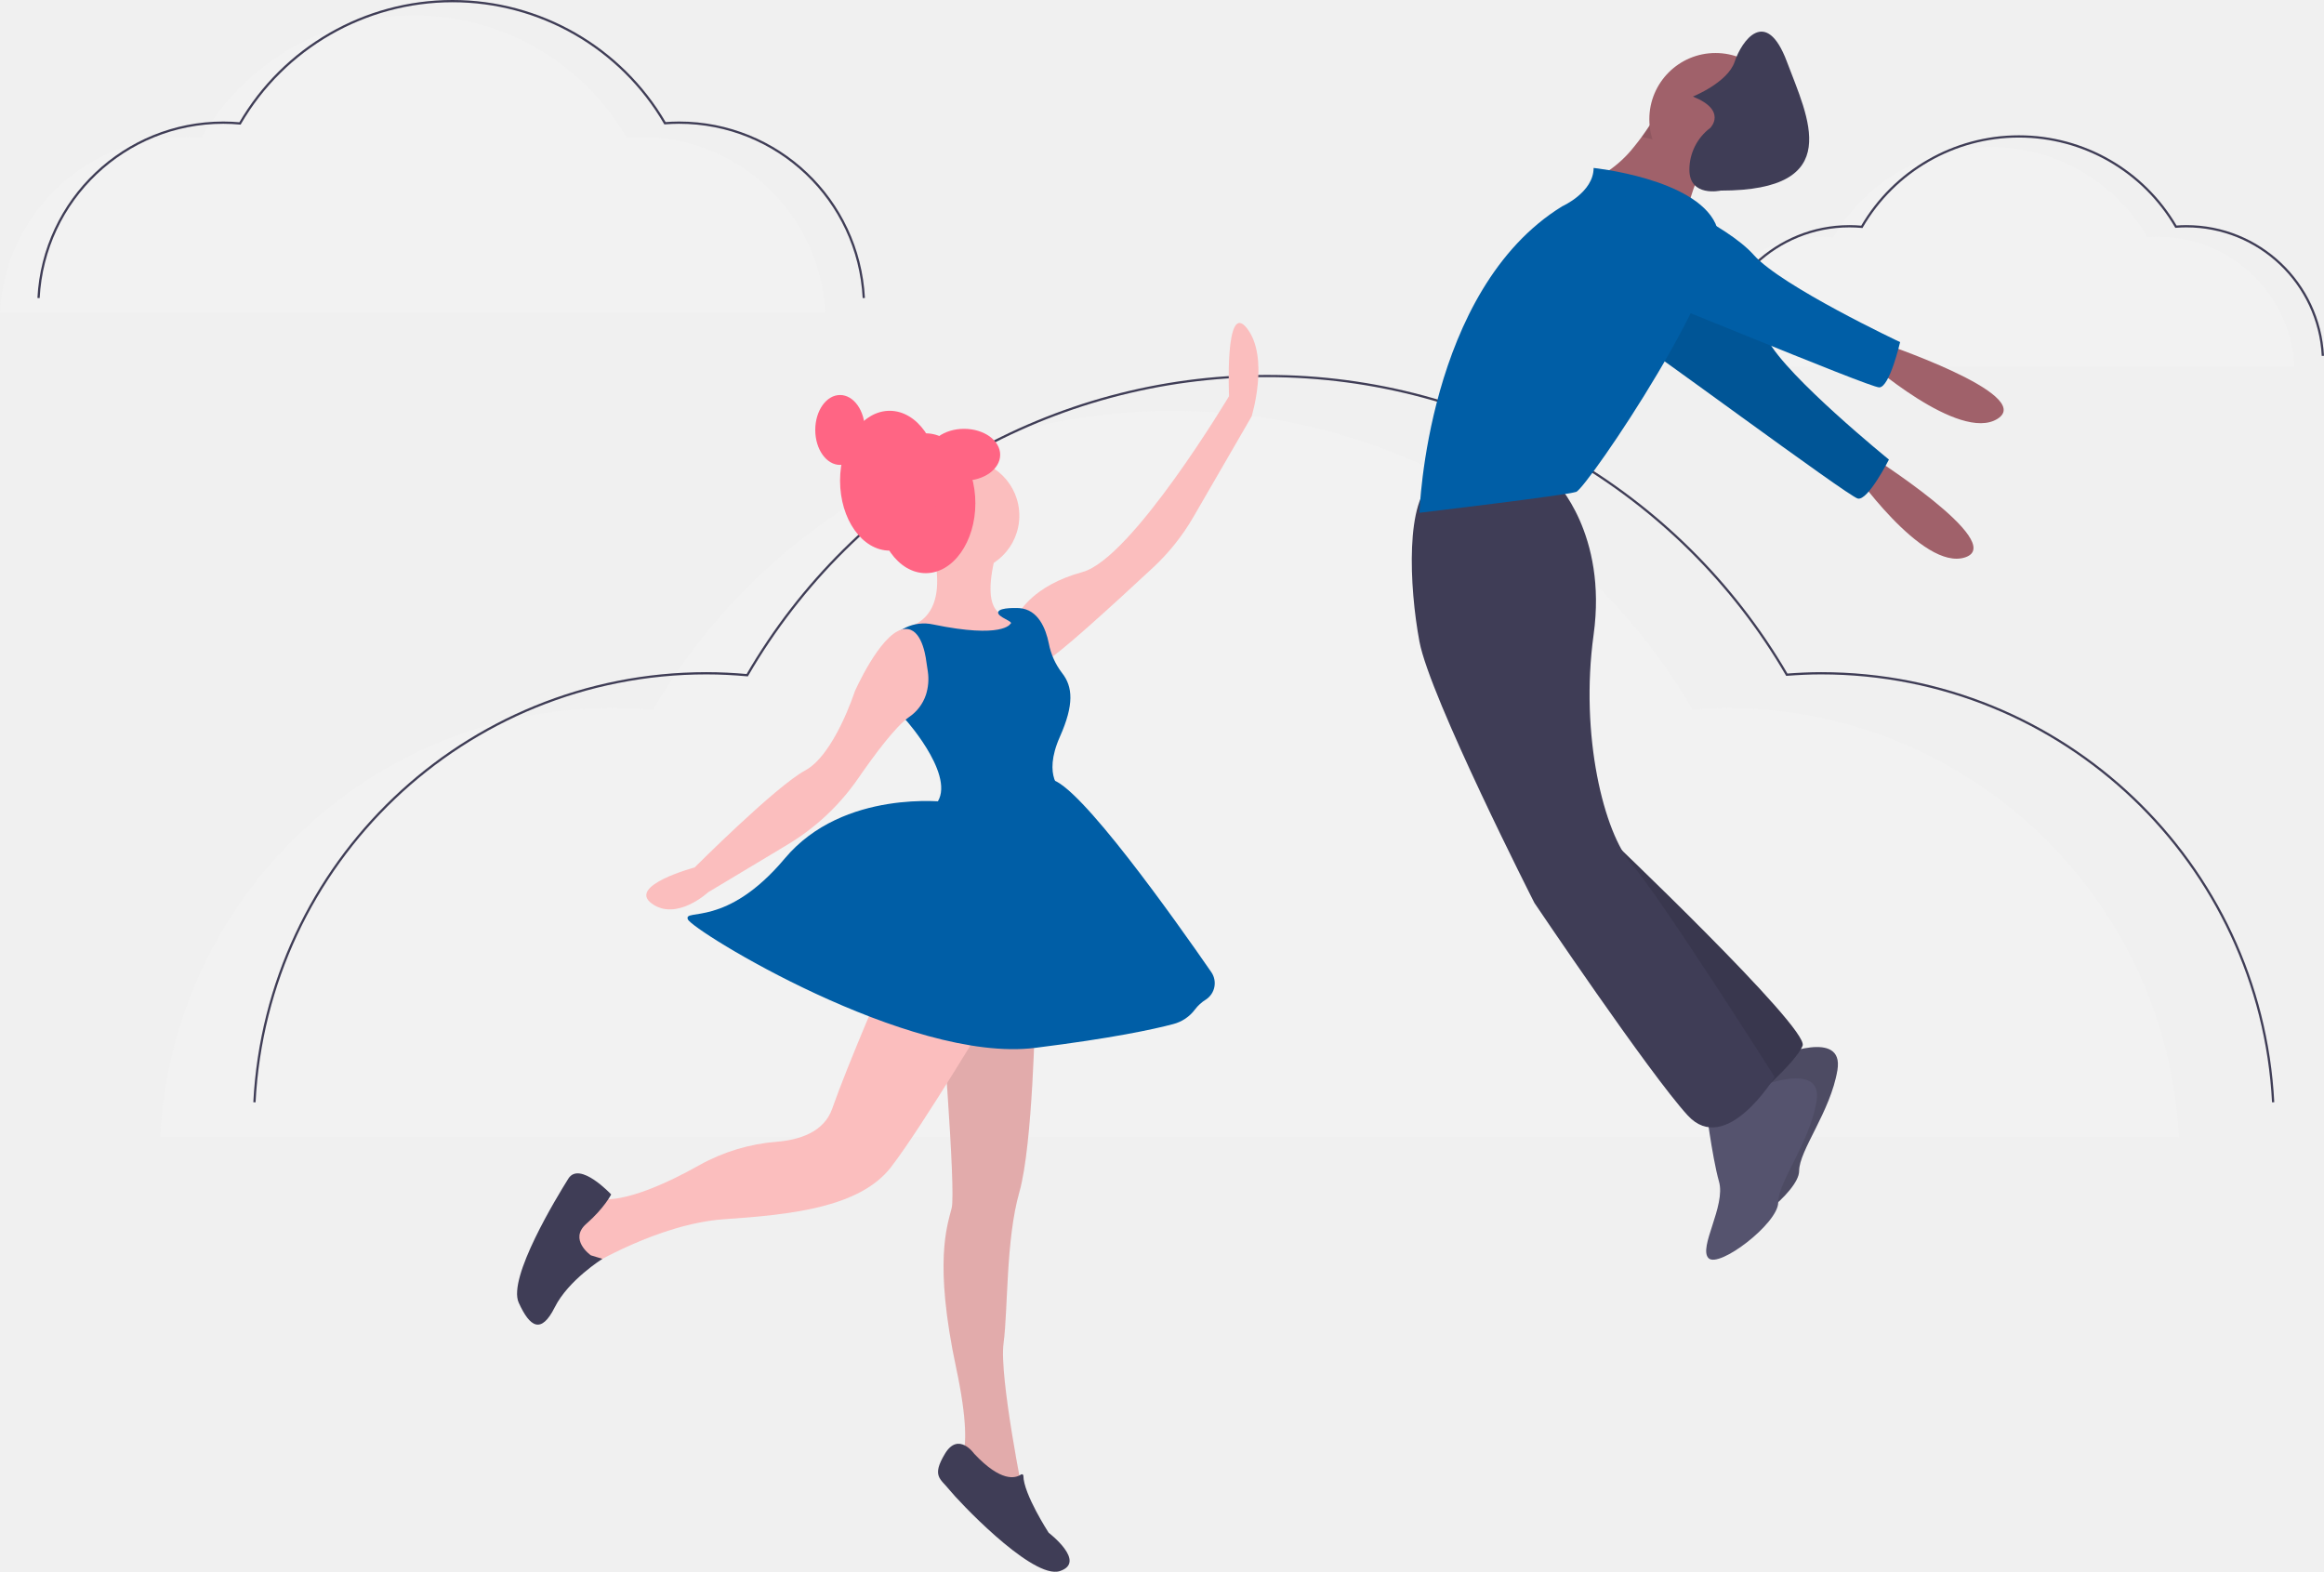
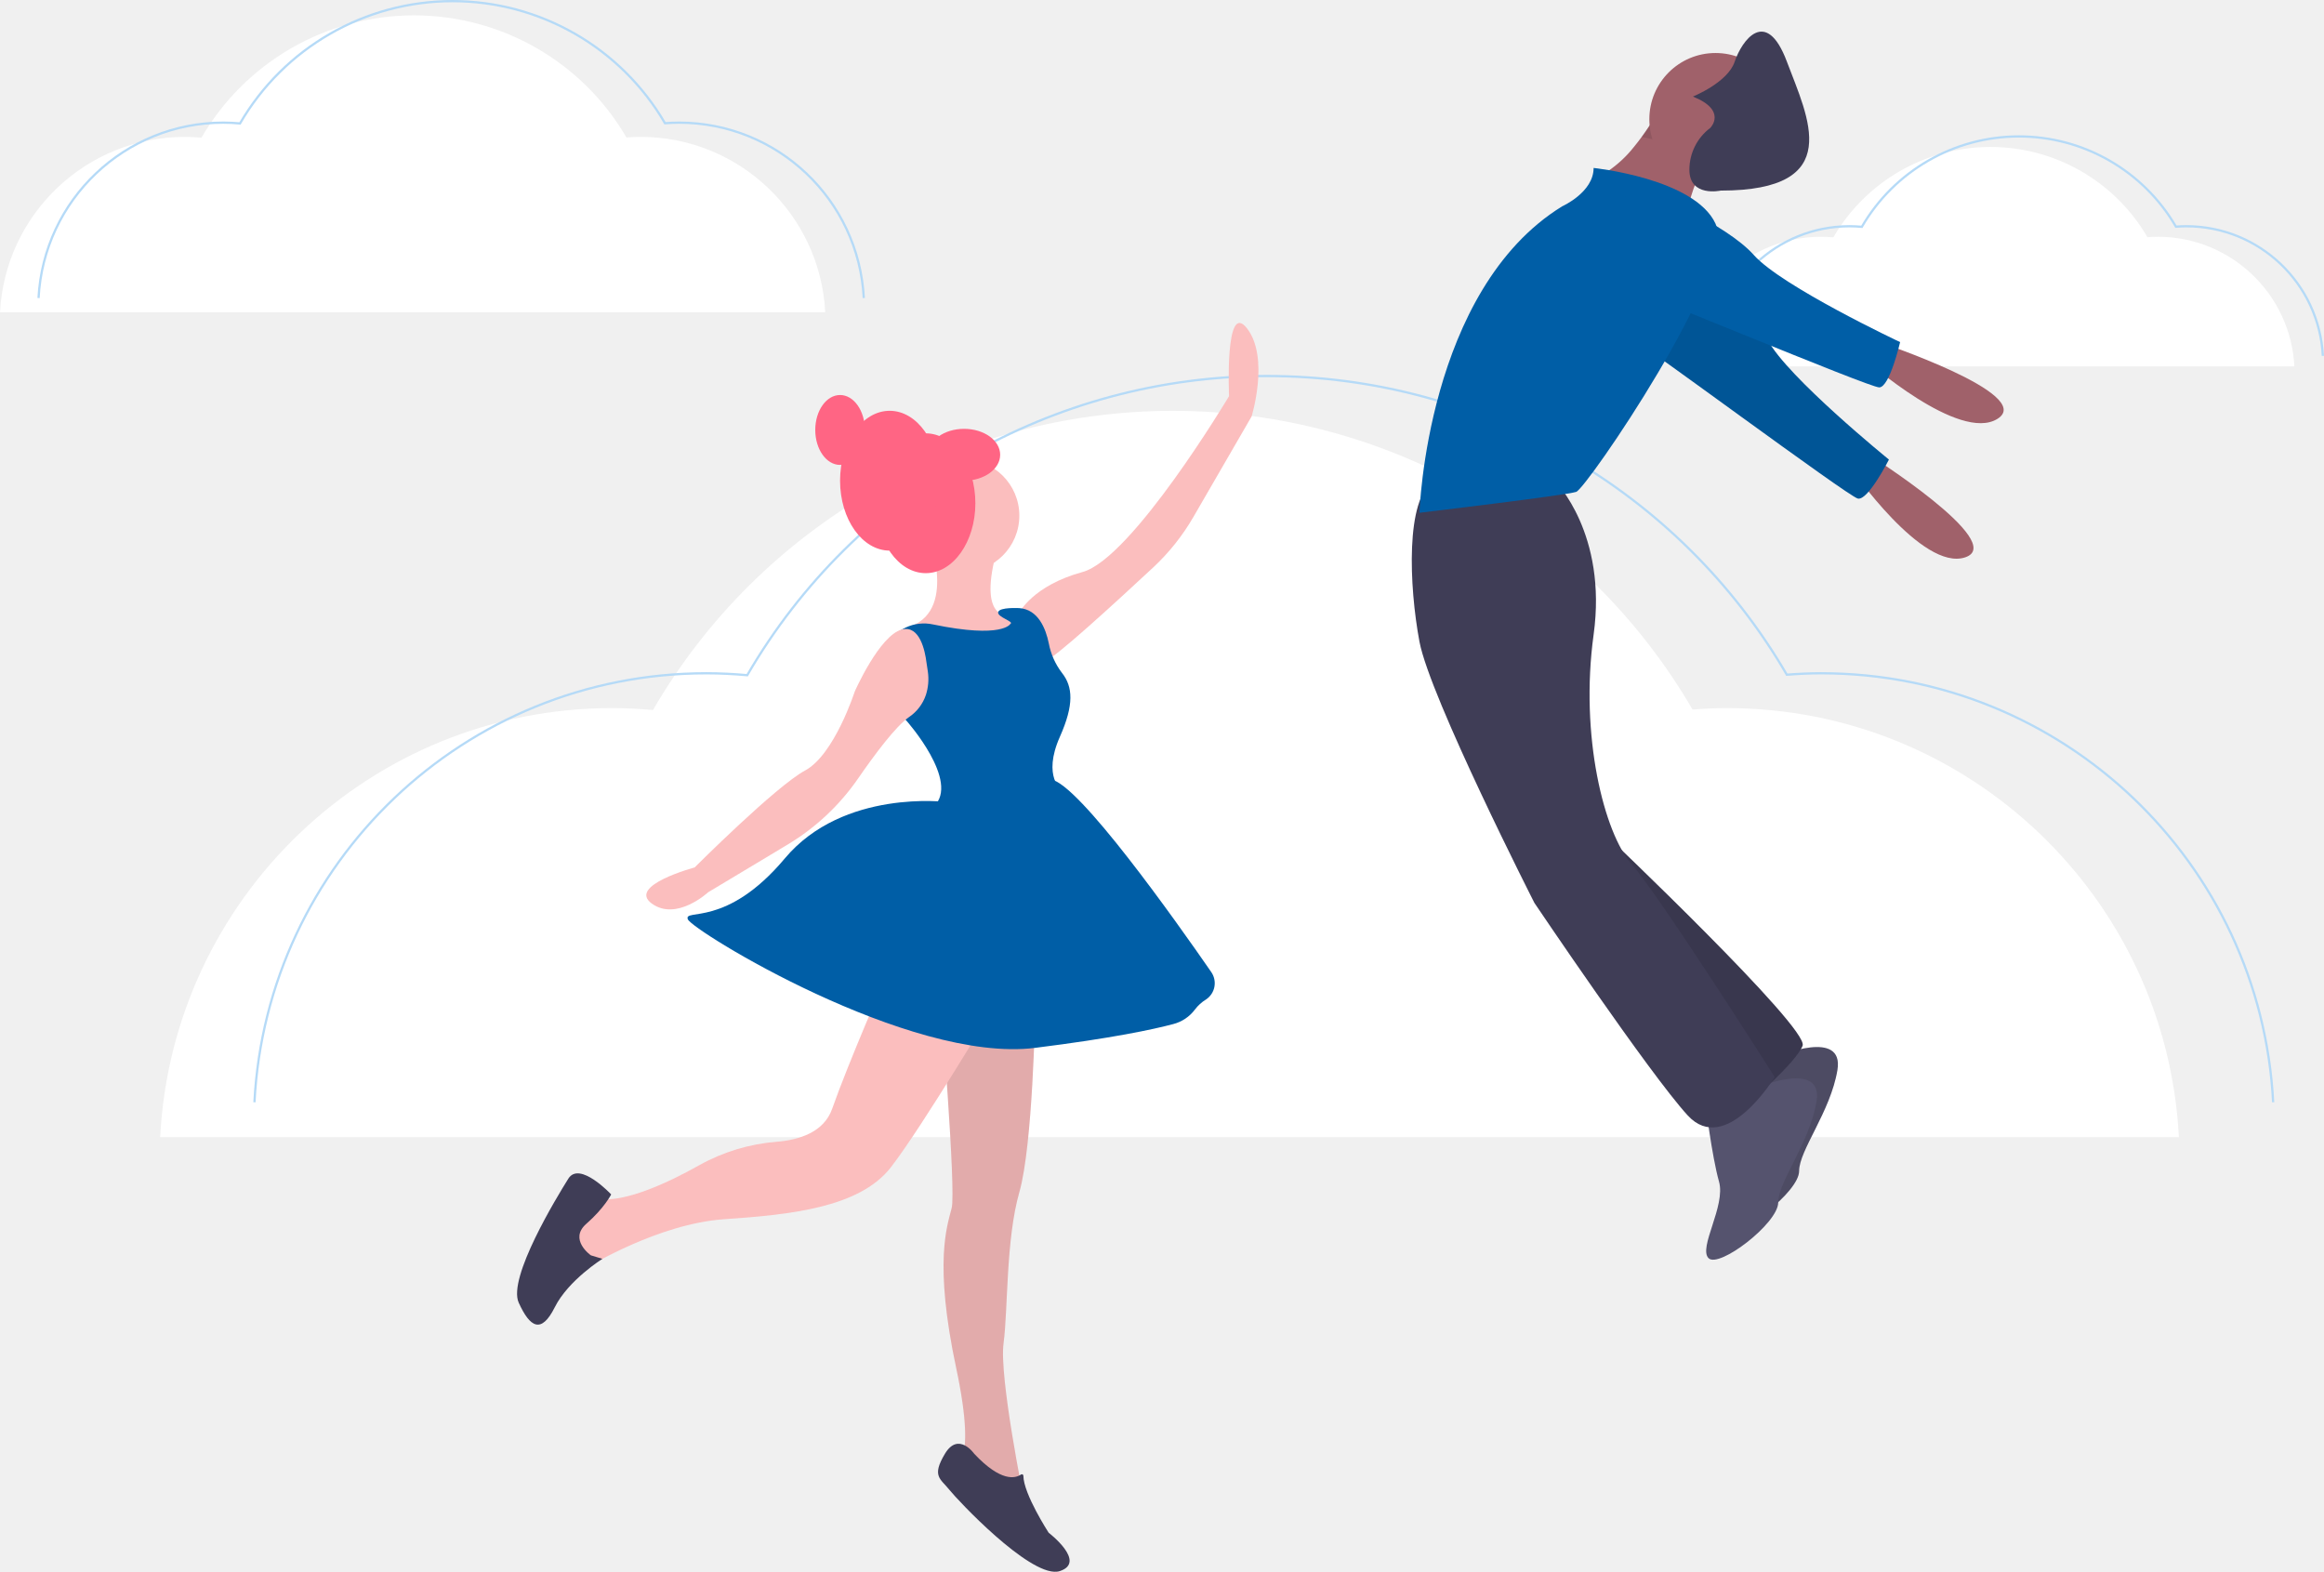
<svg xmlns="http://www.w3.org/2000/svg" data-name="Layer 1" width="1030.575" height="696.977" viewBox="0 0 1030.575 696.977">
-   <path d="M831.938,263.728a60.645,60.645,0,0,1,60.561-57.476c1.843,0,3.663.096,5.464.257a80.574,80.574,0,0,1,139.284-.066c1.52-.114,3.049-.191,4.598-.191a60.645,60.645,0,0,1,60.561,57.476" transform="translate(-84.96231 -101.2613)" fill="#f2f2f2" />
-   <path d="M844.569,259.063A60.645,60.645,0,0,1,905.13,201.587c1.843,0,3.663.096,5.464.257a80.574,80.574,0,0,1,139.284-.066c1.52-.114,3.049-.191,4.598-.191a60.645,60.645,0,0,1,60.561,57.476" transform="translate(-84.96231 -101.2613)" fill="none" stroke="#3f3d56" stroke-miterlimit="10" />
-   <path d="M155.988,605.488c5.455-105.98,93.109-190.232,200.445-190.232,6.1,0,12.124.318,18.086.851a266.684,266.684,0,0,1,460.999-.218c5.03-.378,10.093-.633,15.219-.633,107.336,0,194.99,84.253,200.445,190.232" transform="translate(-84.96231 -101.2613)" fill="#f2f2f2" />
-   <path d="M197.794,590.048c5.455-105.98,93.109-190.232,200.445-190.232,6.1,0,12.124.318,18.086.851a266.684,266.684,0,0,1,460.999-.218c5.03-.378,10.093-.633,15.219-.633,107.336,0,194.99,84.253,200.445,190.232" transform="translate(-84.96231 -101.2613)" fill="none" stroke="#3f3d56" stroke-miterlimit="10" />
-   <path d="M84.962,239.728a82.057,82.057,0,0,1,81.943-77.768c2.494,0,4.956.13,7.394.348a109.022,109.022,0,0,1,188.459-.089c2.056-.154,4.126-.259,6.222-.259a82.057,82.057,0,0,1,81.943,77.768" transform="translate(-84.96231 -101.2613)" fill="#f2f2f2" />
-   <path d="M102.053,233.416a82.057,82.057,0,0,1,81.943-77.768c2.494,0,4.956.13,7.394.348a109.022,109.022,0,0,1,188.459-.089c2.056-.154,4.126-.259,6.222-.259a82.057,82.057,0,0,1,81.943,77.768" transform="translate(-84.96231 -101.2613)" fill="none" stroke="#3f3d56" stroke-miterlimit="10" />
+   <path d="M831.938,263.728a60.645,60.645,0,0,1,60.561-57.476c1.843,0,3.663.096,5.464.257a80.574,80.574,0,0,1,139.284-.066c1.52-.114,3.049-.191,4.598-.191a60.645,60.645,0,0,1,60.561,57.476" transform="translate(-84.96231 -101.2613)" fill="#ffffff" />
+   <path d="M844.569,259.063A60.645,60.645,0,0,1,905.13,201.587c1.843,0,3.663.096,5.464.257a80.574,80.574,0,0,1,139.284-.066c1.52-.114,3.049-.191,4.598-.191a60.645,60.645,0,0,1,60.561,57.476" transform="translate(-84.96231 -101.2613)" fill="none" stroke="#b5daf7" stroke-miterlimit="10" />
+   <path d="M155.988,605.488c5.455-105.98,93.109-190.232,200.445-190.232,6.1,0,12.124.318,18.086.851a266.684,266.684,0,0,1,460.999-.218c5.03-.378,10.093-.633,15.219-.633,107.336,0,194.99,84.253,200.445,190.232" transform="translate(-84.96231 -101.2613)" fill="#ffffff" />
+   <path d="M197.794,590.048c5.455-105.98,93.109-190.232,200.445-190.232,6.1,0,12.124.318,18.086.851a266.684,266.684,0,0,1,460.999-.218c5.03-.378,10.093-.633,15.219-.633,107.336,0,194.99,84.253,200.445,190.232" transform="translate(-84.96231 -101.2613)" fill="none" stroke="#b5daf7" stroke-miterlimit="10" />
+   <path d="M84.962,239.728a82.057,82.057,0,0,1,81.943-77.768c2.494,0,4.956.13,7.394.348a109.022,109.022,0,0,1,188.459-.089c2.056-.154,4.126-.259,6.222-.259a82.057,82.057,0,0,1,81.943,77.768" transform="translate(-84.96231 -101.2613)" fill="#ffffff" />
+   <path d="M102.053,233.416a82.057,82.057,0,0,1,81.943-77.768c2.494,0,4.956.13,7.394.348a109.022,109.022,0,0,1,188.459-.089c2.056-.154,4.126-.259,6.222-.259a82.057,82.057,0,0,1,81.943,77.768" transform="translate(-84.96231 -101.2613)" fill="none" stroke="#b5daf7" stroke-miterlimit="10" />
  <path d="M495.988,336.921s14,34-7,42c0,0,30,13,37,10s12-10,12-12-7-3-7-3-13,1-3-32Z" transform="translate(-84.96231 -101.2613)" fill="#fbbebe" />
  <circle cx="427.025" cy="228.66" r="25" fill="#fbbebe" />
  <ellipse cx="410.525" cy="223.16" rx="22" ry="31" fill="#ff6584" />
  <ellipse cx="394.525" cy="213.16" rx="22" ry="31" fill="#ff6584" />
  <ellipse cx="372.525" cy="190.66" rx="11" ry="15.5" fill="#ff6584" />
  <path d="M536.988,372.921s6-12,28-18,65-78,65-78-2-43,8-30,2,39,2,39l-25.804,44.571a97.084,97.084,0,0,1-17.872,22.426c-15.954,14.849-44.459,41.003-47.323,41.003C544.988,393.921,536.988,372.921,536.988,372.921Z" transform="translate(-84.96231 -101.2613)" fill="#fbbebe" />
  <path d="M501.988,543.921s7,85,5,93-8,24,2,71-2,44-2,44l32,14s-11-54-9-69,1-46,7-67,7-80,7-80Z" transform="translate(-84.96231 -101.2613)" fill="#fbbebe" />
  <path d="M501.988,543.921s7,85,5,93-8,24,2,71-2,44-2,44l32,14s-11-54-9-69,1-46,7-67,7-80,7-80Z" transform="translate(-84.96231 -101.2613)" opacity="0.1" />
  <path d="M537.743,755.102c-2.479,1.722-8.848,3.47-20.755-9.181,0,0-7-10-13,0s-2,11,2,16c3.861,4.827,34.747,37.609,47.678,36.278a6.166,6.166,0,0,0,1.322-.278c12-4-5-17-5-17s-11.145-17.147-11.209-25.244A.668.668,0,0,0,537.743,755.102Z" transform="translate(-84.96231 -101.2613)" fill="#3f3d56" />
  <path d="M477.988,533.921s-17,39-24,59c-3.675,10.5-14.792,13.834-24.524,14.632a83.874,83.874,0,0,0-34.269,10.327c-13.996,7.856-33.095,16.771-45.207,15.041-21-3-4,30-4,30s31-19,60-21,60-5,74-23,48-75,48-75Z" transform="translate(-84.96231 -101.2613)" fill="#fbbebe" />
  <path d="M346.988,657.921s-10-7-2-14,11-13,11-13-14-15-19-7-27,44-22,55,10,14,16,2,21.132-21.447,21.132-21.447Z" transform="translate(-84.96231 -101.2613)" fill="#3f3d56" />
  <path d="M532.988,377.921s-3.324,6.649-34.217.247a18.976,18.976,0,0,0-20.908,9.753c-3.875,7.75-4.375,19,9.125,33,0,0,24,27,12,38s57-7,57-7-9-6-1-24c6.286-14.143,5.781-22.112.91-28.274a30.884,30.884,0,0,1-5.839-13.048c-1.365-6.694-4.739-15.083-13.071-15.678,0,0-8.759-.513-9.38,1.743S534.988,376.921,532.988,377.921Z" transform="translate(-84.96231 -101.2613)" fill="#005ea6" />
  <path d="M496.426,399.134c-.207-1.41-.459-2.811-.636-4.225-.604-4.828-2.9-16.526-10.841-14.513-9.961,2.525-20.961,27.525-20.961,27.525s-9,28-22,35-49,43-49,43-30,8-19,16,25-5,25-5L434.356,475.7a101.249,101.249,0,0,0,31.196-29.331c7.368-10.671,16.595-23.005,22.442-27.08a19.279,19.279,0,0,0,7.557-9.879A22.934,22.934,0,0,0,496.426,399.134Z" transform="translate(-84.96231 -101.2613)" fill="#fbbebe" />
  <path d="M504.988,456.921s-46-6-72,25-45,22-43,27,98,64,154,57c34.093-4.262,52.248-8.153,61.235-10.545a17.445,17.445,0,0,0,9.64-6.467,17.704,17.704,0,0,1,4.874-4.426,8.656,8.656,0,0,0,2.328-12.212c-15.86-22.946-58.917-83.729-71.078-85.35C535.988,444.921,504.988,456.921,504.988,456.921Z" transform="translate(-84.96231 -101.2613)" fill="#005ea6" />
  <ellipse cx="427.525" cy="201.66" rx="16" ry="11.5" fill="#ff6584" />
  <path d="M831.804,200.45a113.388,113.388,0,0,1,4.17-15.553c1.807-4.943,4.093-9.159,6.642-9.159,6.178,0-21.624-26.257-21.624-26.257s-1.745,3.243-4.634,7.615a107.699,107.699,0,0,1-6.92,9.422,51.653,51.653,0,0,1-11.615,10.765C785.468,185.004,831.804,200.45,831.804,200.45Z" transform="translate(-84.96231 -101.2613)" fill="#a0616a" />
  <path d="M913.601,302.834s61.937,39.133,42.853,45.563-50.7-39.544-50.7-39.544Z" transform="translate(-84.96231 -101.2613)" fill="#a0616a" />
  <path d="M830.525,213.947s29.664,21.631,38.333,38.086,53.741,53.02,53.741,53.02-9.306,18.386-13.804,17.277S811.544,252.218,801.786,246.631,806.9,206.531,830.525,213.947Z" transform="translate(-84.96231 -101.2613)" fill="#005ea6" />
  <path d="M830.525,213.947s29.664,21.631,38.333,38.086,53.741,53.02,53.741,53.02-9.306,18.386-13.804,17.277S811.544,252.218,801.786,246.631,806.9,206.531,830.525,213.947Z" transform="translate(-84.96231 -101.2613)" opacity="0.1" />
  <path d="M918.299,252.964s69.504,23.168,52.514,33.98-58.692-26.257-58.692-26.257Z" transform="translate(-84.96231 -101.2613)" fill="#a0616a" />
  <path d="M873.507,569.594s29.346-12.356,26.257,6.178-16.99,35.524-16.99,44.792-26.257,29.346-30.891,24.713,7.723-23.168,4.634-33.98-6.178-35.524-6.178-35.524Z" transform="translate(-84.96231 -101.2613)" fill="#55536e" />
  <path d="M873.507,569.594s29.346-12.356,26.257,6.178-16.99,35.524-16.99,44.792-26.257,29.346-30.891,24.713,7.723-23.168,4.634-33.98-6.178-35.524-6.178-35.524Z" transform="translate(-84.96231 -101.2613)" opacity="0.1" />
  <path d="M864.24,583.495s29.346-12.356,26.257,6.178-16.99,35.524-16.99,44.792-26.257,29.346-30.891,24.713,7.723-23.168,4.634-33.98-6.178-35.524-6.178-35.524Z" transform="translate(-84.96231 -101.2613)" fill="#55536e" />
  <path d="M796.28,470.744s91.128,86.494,88.039,94.217-23.168,24.713-23.168,24.713S791.646,498.545,796.28,470.744Z" transform="translate(-84.96231 -101.2613)" fill="#3f3d56" />
  <path d="M796.28,470.744s91.128,86.494,88.039,94.217-23.168,24.713-23.168,24.713S791.646,498.545,796.28,470.744Z" transform="translate(-84.96231 -101.2613)" opacity="0.1" />
  <path d="M774.657,314.745s23.168,23.168,16.99,67.96,4.634,88.039,16.99,101.939,63.326,94.217,63.326,94.217-21.624,35.524-38.613,16.99-67.96-94.217-67.96-94.217S719.053,410.507,714.42,385.794s-6.178-63.326,6.178-71.049S774.657,314.745,774.657,314.745Z" transform="translate(-84.96231 -101.2613)" fill="#3f3d56" />
  <path d="M812.961,161.975c18.04,3.738,16.249,4.464,27.338,8.356.062-.185.124-.34.185-.494,1.699-4.047,2.765,1.267,5.221,1.267,6.178,0-21.624-26.257-21.624-26.257s-1.05,1.946-2.857,4.865c-.541.85-1.128,1.776-1.776,2.749-.541.819-1.128,1.684-1.745,2.579Z" transform="translate(-84.96231 -101.2613)" opacity="0.1" />
  <circle cx="760.743" cy="52.852" r="29.346" fill="#a0616a" />
  <path d="M791.646,175.737s44.792,4.634,54.059,24.713-57.148,117.385-61.782,118.929-69.504,9.267-69.504,9.267,3.089-98.85,63.326-135.919C777.746,192.727,791.646,186.549,791.646,175.737Z" transform="translate(-84.96231 -101.2613)" fill="#005ea6" />
  <path d="M816.359,186.549s33.98,13.901,46.336,27.802,64.871,38.613,64.871,38.613-4.634,20.079-9.267,20.079S807.092,228.251,796.28,225.162,791.646,185.004,816.359,186.549Z" transform="translate(-84.96231 -101.2613)" fill="#005ea6" />
  <path d="M843.388,157.975s7.723-7.723-7.723-13.901c0,0,15.445-6.178,18.534-15.445s13.901-24.713,23.168,0,26.257,57.148-29.346,57.148c0,0-13.901,3.089-13.901-9.267A23.168,23.168,0,0,1,843.388,157.975Z" transform="translate(-84.96231 -101.2613)" fill="#3f3d56" />
</svg>
